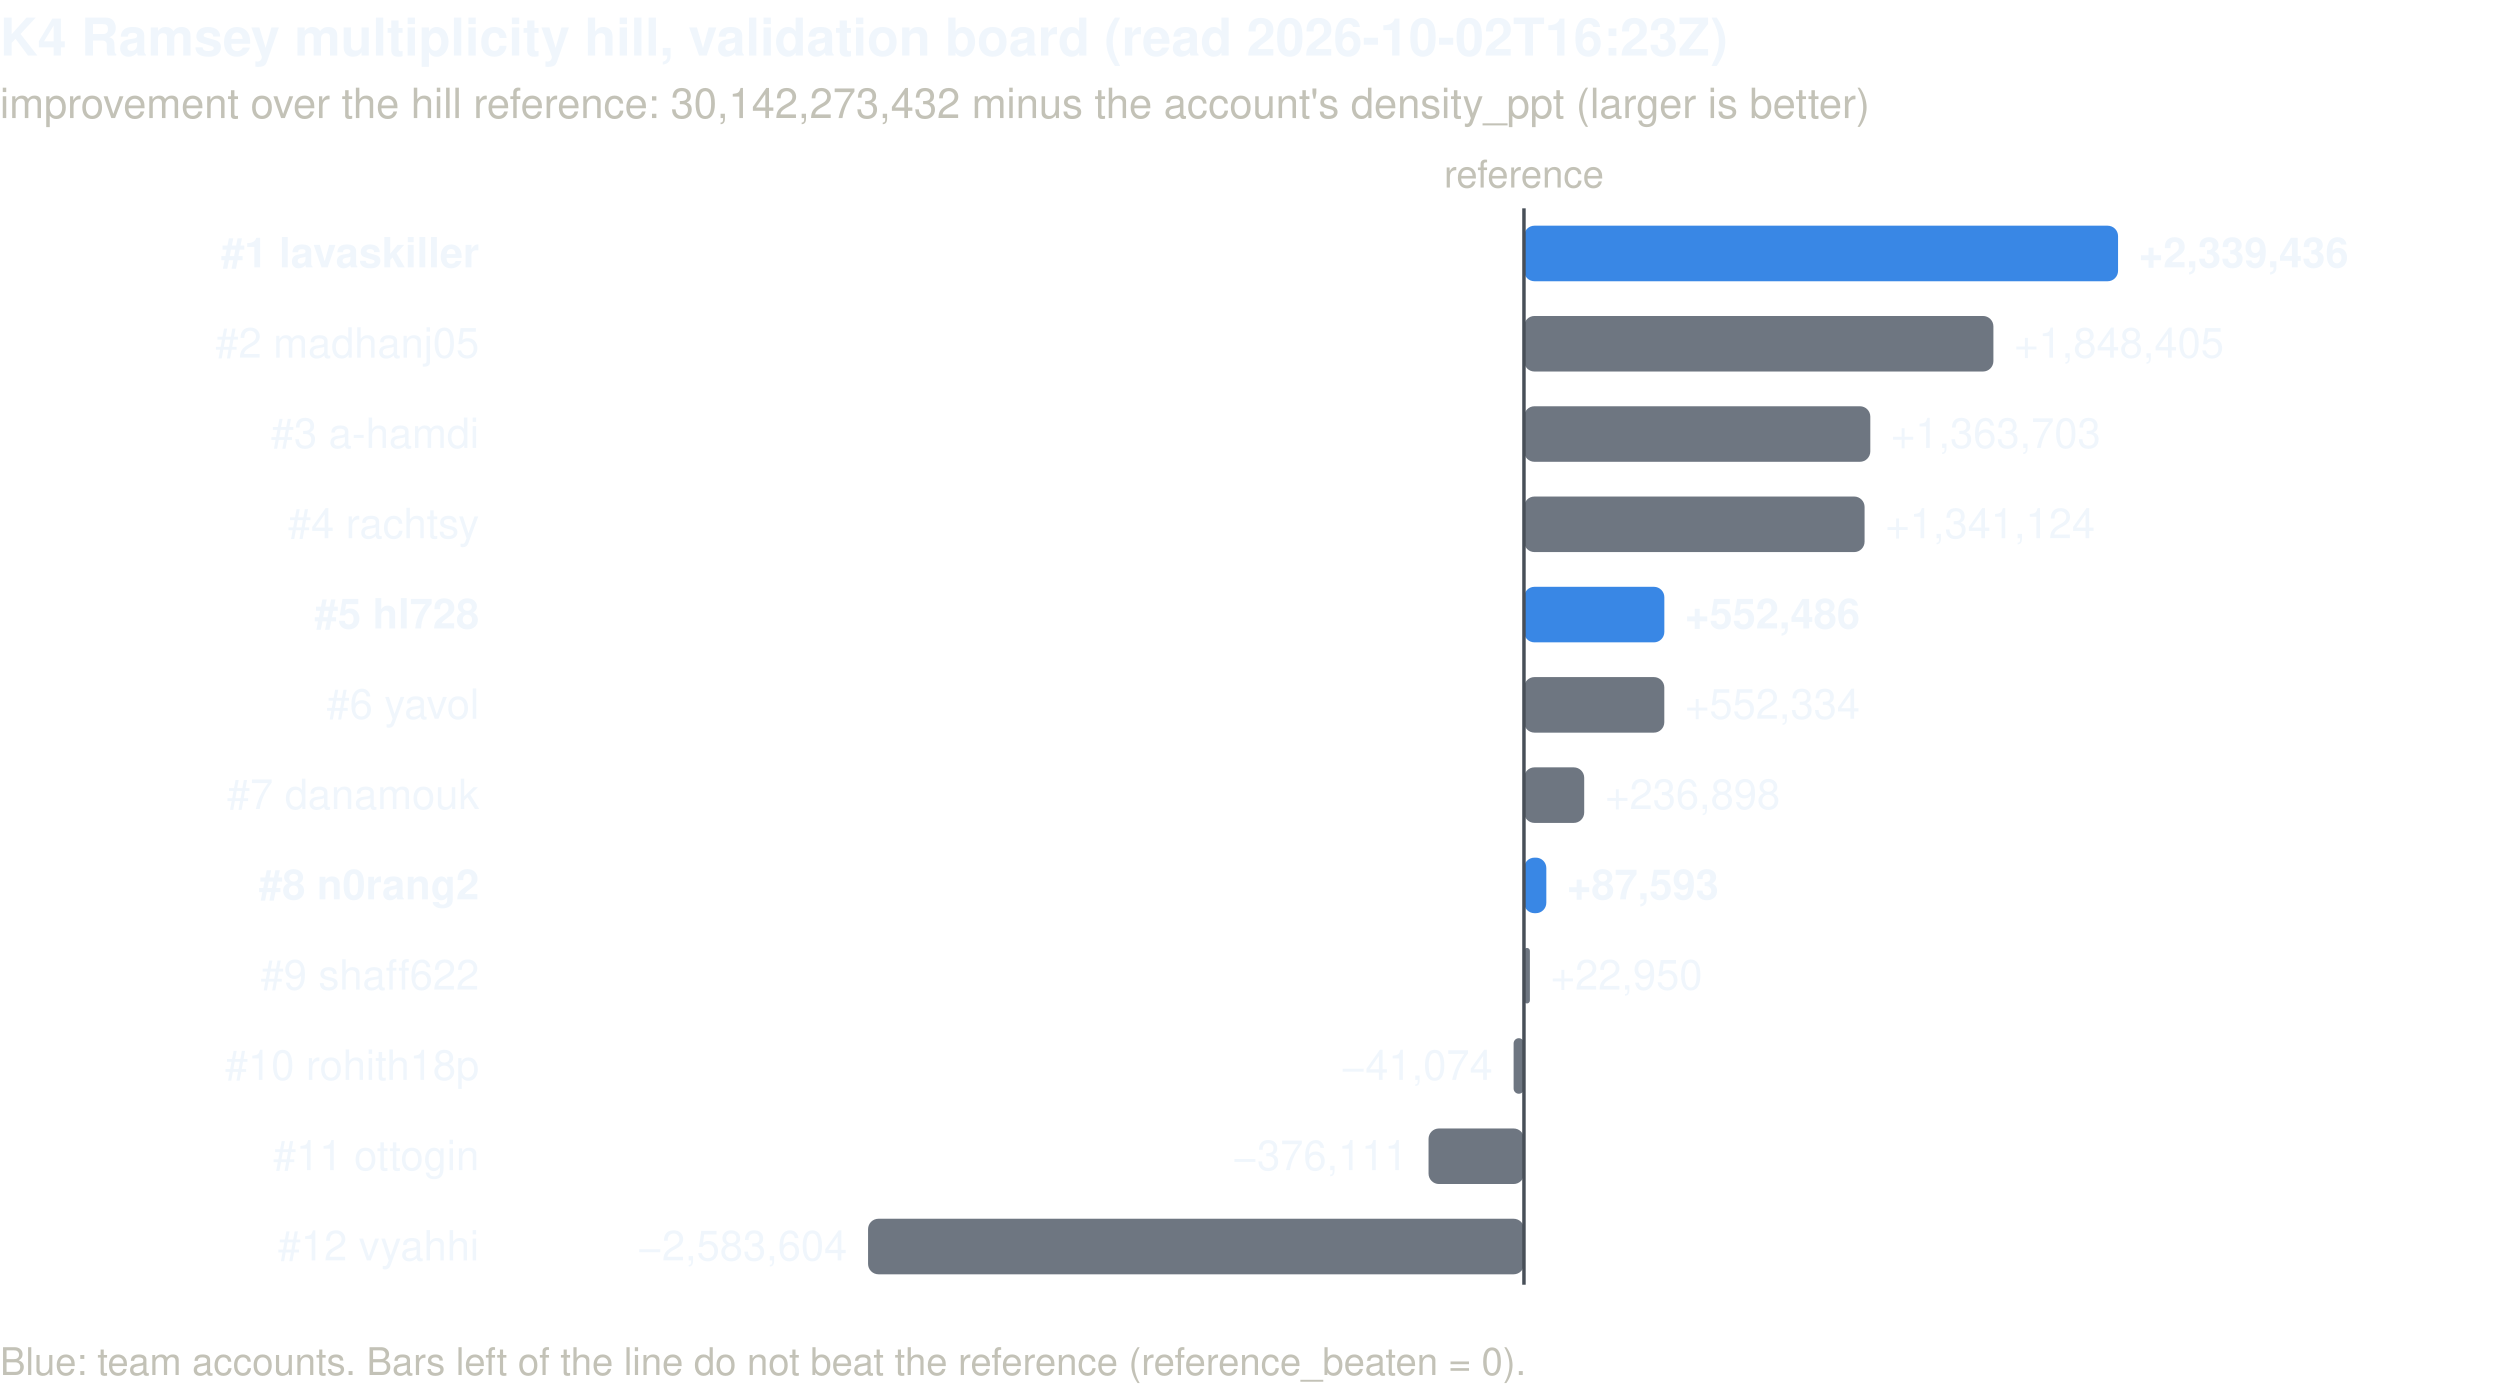
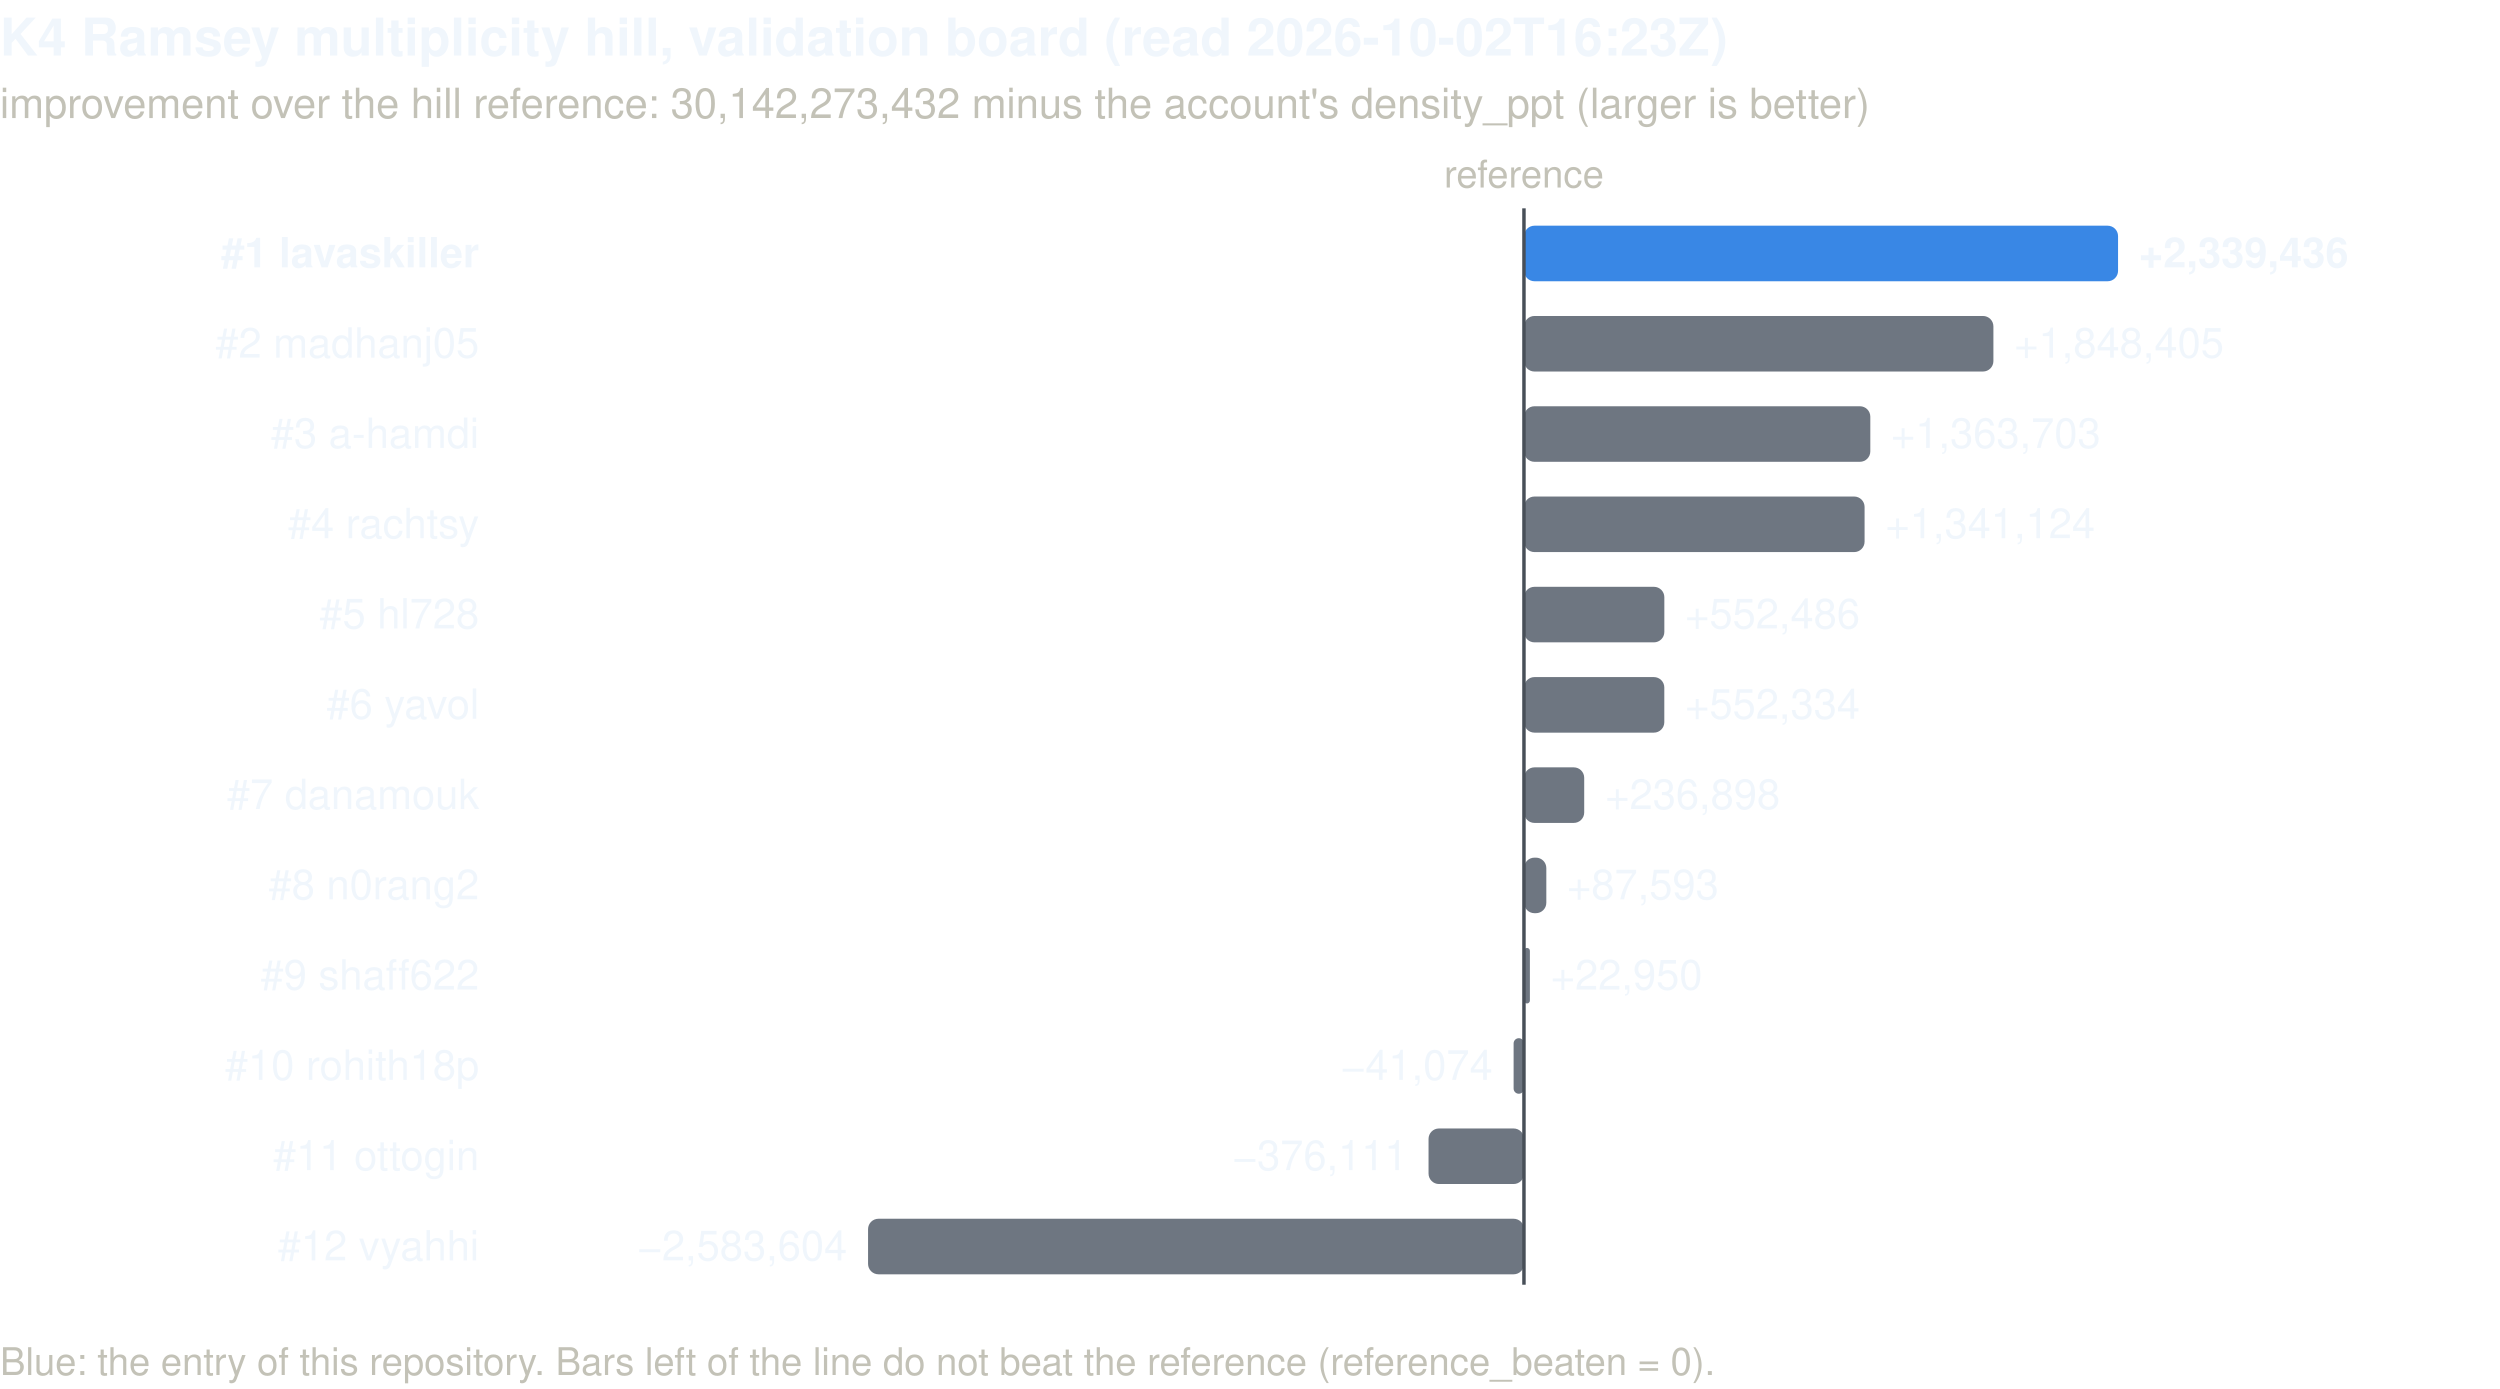
<svg xmlns="http://www.w3.org/2000/svg" viewBox="0 0 720 400" width="720" height="400" role="img" aria-label="Ramsey validation board: improvement over the hill reference per account" font-family="-apple-system, 'Segoe UI', Helvetica, Arial, sans-serif">
  <text x="0.0" y="16.0" font-size="15" text-anchor="start" fill="#f0f6fc" font-weight="600">K4 Ramsey multiplicity hill, validation board (read 2026-10-02T16:23Z)</text>
  <text x="0.0" y="34.0" font-size="12" text-anchor="start" fill="#c3c2b7">improvement over the hill reference: 30,142,273,432 minus the account's density_ppt (larger is better)</text>
  <text x="438.9" y="54.0" font-size="11" text-anchor="middle" fill="#c3c2b7">reference</text>
  <text x="138.0" y="77.0" font-size="12" text-anchor="end" fill="#f0f6fc" font-weight="600">#1 lavaskiller</text>
  <rect x="438.93" y="65.00" width="171.07" height="16.00" fill="#3987e5" rx="3" />
  <text x="616.0" y="77.0" font-size="12" text-anchor="start" fill="#f0f6fc" font-weight="600">+2,339,436</text>
  <text x="138.0" y="103.0" font-size="12" text-anchor="end" fill="#f0f6fc">#2 madhanj05</text>
  <rect x="438.93" y="91.00" width="135.17" height="16.00" fill="#6e7681" rx="3" />
  <text x="580.1" y="103.0" font-size="12" text-anchor="start" fill="#f0f6fc">+1,848,405</text>
  <text x="138.0" y="129.0" font-size="12" text-anchor="end" fill="#f0f6fc">#3 a-hamdi</text>
  <rect x="438.93" y="117.00" width="99.72" height="16.00" fill="#6e7681" rx="3" />
  <text x="544.6" y="129.0" font-size="12" text-anchor="start" fill="#f0f6fc">+1,363,703</text>
  <text x="138.0" y="155.0" font-size="12" text-anchor="end" fill="#f0f6fc">#4 rachtsy</text>
  <rect x="438.93" y="143.00" width="98.07" height="16.00" fill="#6e7681" rx="3" />
  <text x="543.0" y="155.0" font-size="12" text-anchor="start" fill="#f0f6fc">+1,341,124</text>
-   <text x="138.0" y="181.0" font-size="12" text-anchor="end" fill="#f0f6fc" font-weight="600">#5 hl728</text>
-   <rect x="438.93" y="169.00" width="40.40" height="16.00" fill="#3987e5" rx="3" />
-   <text x="485.3" y="181.0" font-size="12" text-anchor="start" fill="#f0f6fc" font-weight="600">+552,486</text>
+   <text x="138.0" y="181.0" font-size="12" text-anchor="end" fill="#f0f6fc">#5 hl728</text>
+   <rect x="438.93" y="169.00" width="40.40" height="16.00" fill="#6e7681" rx="3" />
+   <text x="485.3" y="181.0" font-size="12" text-anchor="start" fill="#f0f6fc">+552,486</text>
  <text x="138.0" y="207.0" font-size="12" text-anchor="end" fill="#f0f6fc">#6 yavol</text>
  <rect x="438.93" y="195.00" width="40.39" height="16.00" fill="#6e7681" rx="3" />
  <text x="485.3" y="207.0" font-size="12" text-anchor="start" fill="#f0f6fc">+552,334</text>
  <text x="138.0" y="233.0" font-size="12" text-anchor="end" fill="#f0f6fc">#7 danamouk</text>
  <rect x="438.93" y="221.00" width="17.32" height="16.00" fill="#6e7681" rx="3" />
  <text x="462.3" y="233.0" font-size="12" text-anchor="start" fill="#f0f6fc">+236,898</text>
-   <text x="138.0" y="259.0" font-size="12" text-anchor="end" fill="#f0f6fc" font-weight="600">#8 n0rang2</text>
-   <rect x="438.93" y="247.00" width="6.41" height="16.00" fill="#3987e5" rx="3" />
-   <text x="451.3" y="259.0" font-size="12" text-anchor="start" fill="#f0f6fc" font-weight="600">+87,593</text>
+   <text x="138.0" y="259.0" font-size="12" text-anchor="end" fill="#f0f6fc">#8 n0rang2</text>
+   <rect x="438.93" y="247.00" width="6.41" height="16.00" fill="#6e7681" rx="3" />
+   <text x="451.3" y="259.0" font-size="12" text-anchor="start" fill="#f0f6fc">+87,593</text>
  <text x="138.0" y="285.0" font-size="12" text-anchor="end" fill="#f0f6fc">#9 shaff622</text>
  <rect x="438.93" y="273.00" width="1.68" height="16.00" fill="#6e7681" rx="0.839" />
  <text x="446.6" y="285.0" font-size="12" text-anchor="start" fill="#f0f6fc">+22,950</text>
  <text x="138.0" y="311.0" font-size="12" text-anchor="end" fill="#f0f6fc">#10 rohith18p</text>
  <rect x="435.92" y="299.00" width="3.00" height="16.00" fill="#6e7681" rx="1.502" />
  <text x="429.9" y="311.0" font-size="12" text-anchor="end" fill="#f0f6fc">−41,074</text>
  <text x="138.0" y="337.0" font-size="12" text-anchor="end" fill="#f0f6fc">#11 ottogin</text>
  <rect x="411.42" y="325.00" width="27.50" height="16.00" fill="#6e7681" rx="3" />
  <text x="405.4" y="337.0" font-size="12" text-anchor="end" fill="#f0f6fc">−376,111</text>
  <text x="138.0" y="363.0" font-size="12" text-anchor="end" fill="#f0f6fc">#12 vyahhi</text>
  <rect x="250.00" y="351.00" width="188.93" height="16.00" fill="#6e7681" rx="3" />
  <text x="244.0" y="363.0" font-size="12" text-anchor="end" fill="#f0f6fc">−2,583,604</text>
  <line x1="438.9" y1="60.0" x2="438.9" y2="370.0" stroke="#484f58" stroke-width="1" />
-   <text x="0.0" y="396.0" font-size="11" text-anchor="start" fill="#c3c2b7">Blue: team accounts. Bars left of the line do not beat the reference (reference_beaten = 0).</text>
+   <text x="0.0" y="396.0" font-size="11" text-anchor="start" fill="#c3c2b7">Blue: the entry of this repository. Bars left of the line do not beat the reference (reference_beaten = 0).</text>
</svg>
